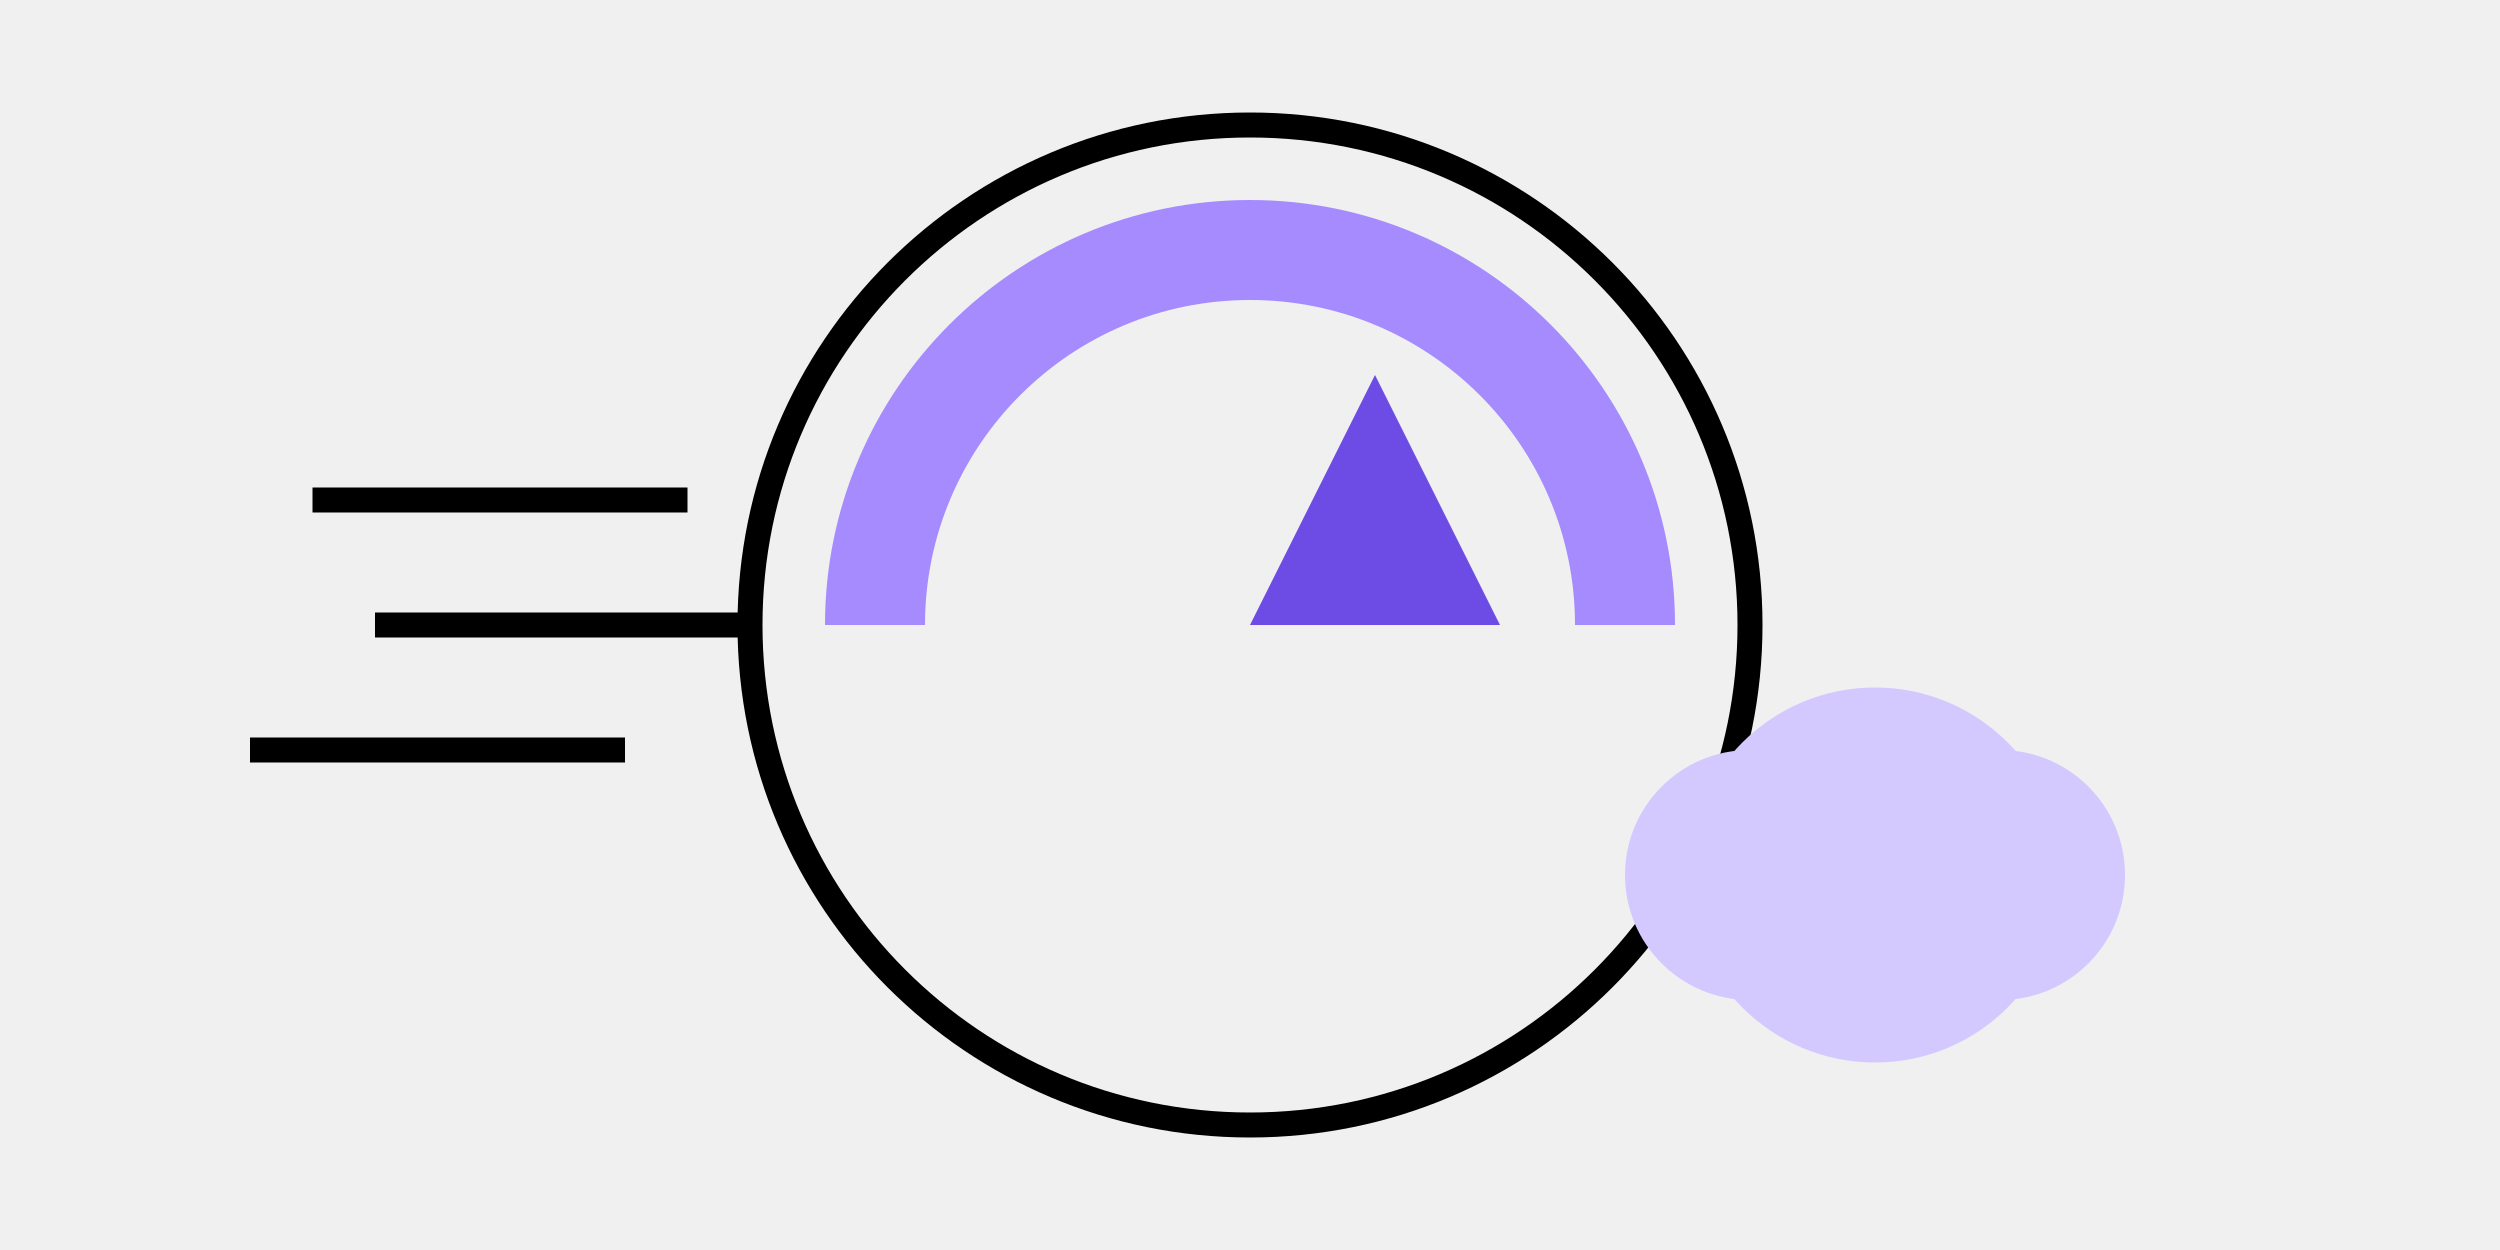
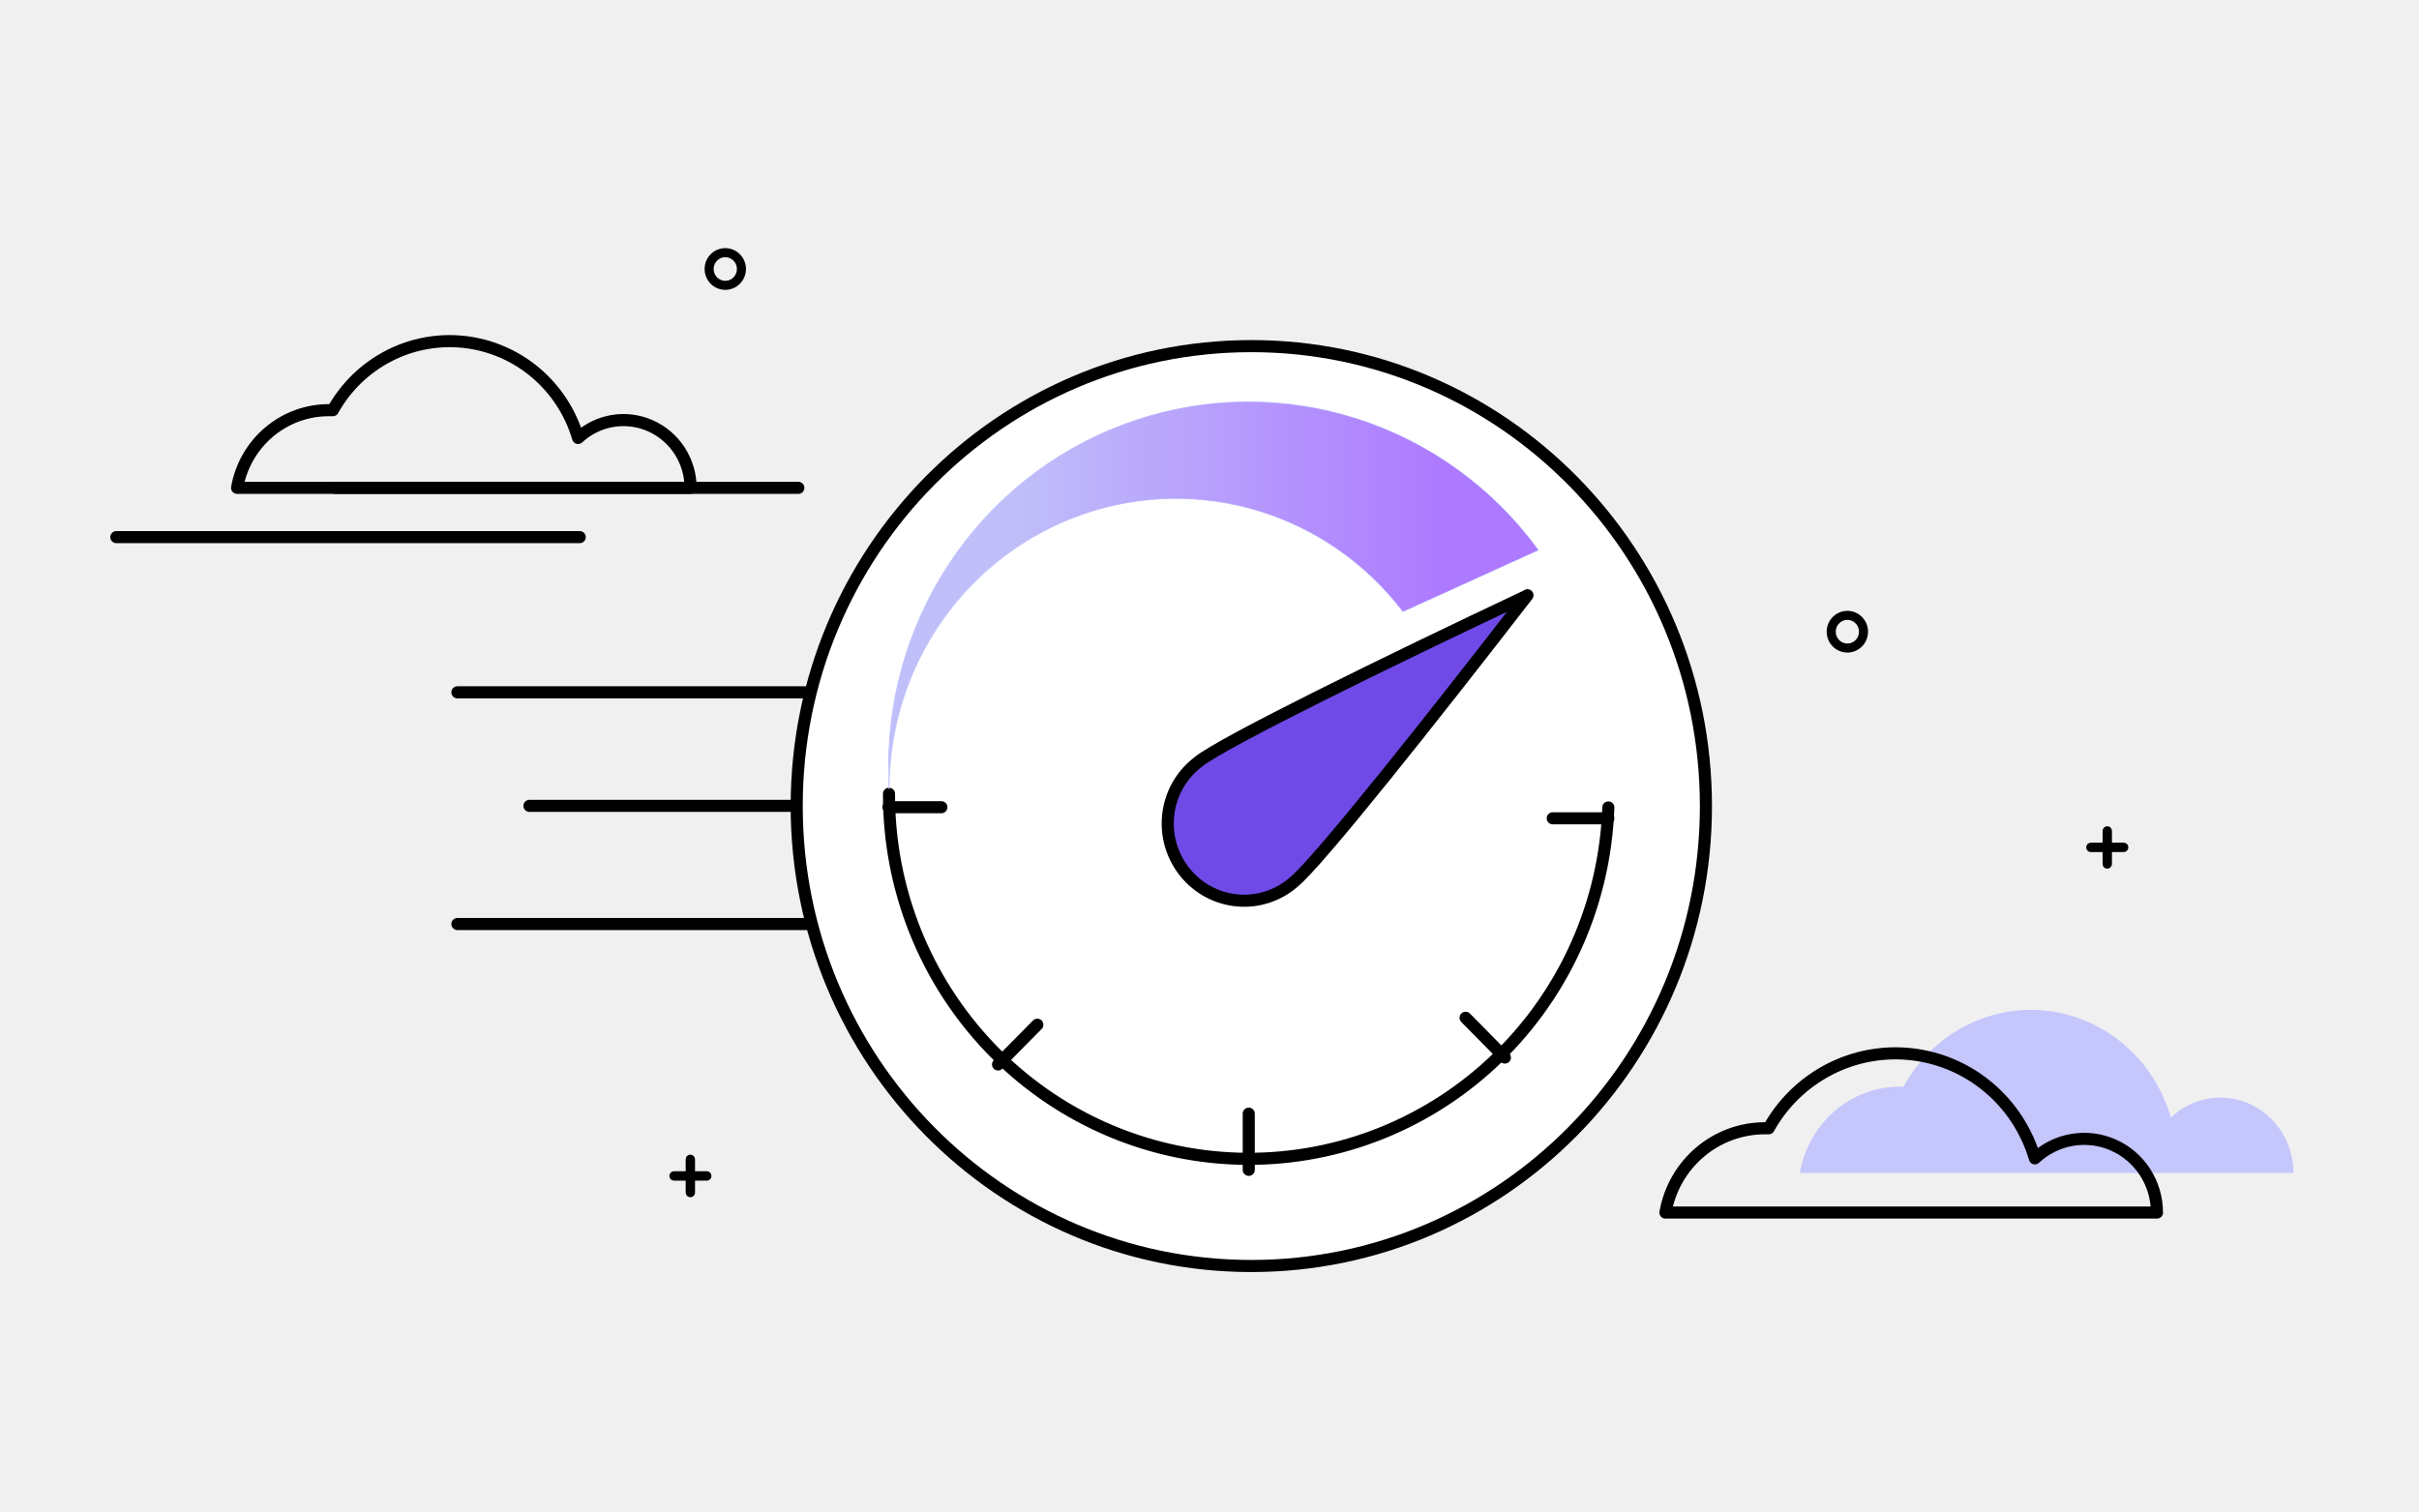
- <svg xmlns="http://www.w3.org/2000/svg" viewBox="0 0 200 100" width="200" height="100">
-   <circle cx="100" cy="50" r="40" stroke="#000" stroke-width="2" fill="none" />
-   <polygon points="100,50 110,30 120,50" fill="#6C4CE4" />
-   <path d="M 70,50 A 30,30 0 0 1 130,50" fill="none" stroke="#A68BFF" stroke-width="8" />
-   <line x1="30" y1="50" x2="60" y2="50" stroke="#000" stroke-width="2" />
-   <line x1="25" y1="40" x2="55" y2="40" stroke="#000" stroke-width="2" />
-   <line x1="20" y1="60" x2="50" y2="60" stroke="#000" stroke-width="2" />
-   <circle cx="140" cy="70" r="10" fill="#D3C9FF" />
-   <circle cx="150" cy="70" r="15" fill="#D3C9FF" />
-   <circle cx="160" cy="70" r="10" fill="#D3C9FF" />
+ <svg xmlns="http://www.w3.org/2000/svg" width="200" height="125" viewBox="0 0 200 125">
+   <path id="Path" fill="#c4c6fc" stroke="none" d="M 189.618 97.002 L 148.809 97.002 C 149.154 95.002 150.17 93.192 151.679 91.887 C 153.187 90.583 155.093 89.868 157.061 89.868 C 157.17 89.868 157.278 89.868 157.382 89.868 C 158.545 87.735 160.291 86.004 162.402 84.888 C 164.514 83.773 166.896 83.323 169.253 83.595 C 171.61 83.867 173.837 84.849 175.657 86.419 C 177.477 87.988 178.809 90.075 179.487 92.42 C 180.349 91.6 181.425 91.056 182.582 90.856 C 183.74 90.656 184.928 90.808 186.003 91.294 C 187.078 91.78 187.992 92.578 188.634 93.592 C 189.276 94.605 189.618 95.789 189.618 97 L 189.618 97.002 Z" />
+   <path id="path1" fill="none" stroke="#000000" stroke-linecap="round" stroke-linejoin="round" d="M 76.165 66.643 L 43.774 66.643" />
+   <path id="path2" fill="none" stroke="#000000" stroke-linecap="round" stroke-linejoin="round" d="M 70.207 76.416 L 37.816 76.416" />
+   <path id="path3" fill="none" stroke="#000000" stroke-linecap="round" stroke-linejoin="round" d="M 70.207 57.254 L 37.816 57.254" />
+   <path id="path4" fill="none" stroke="#000000" stroke-linecap="round" stroke-linejoin="round" d="M 178.338 100.276 L 137.696 100.276 C 138.038 98.323 139.05 96.554 140.552 95.28 C 142.054 94.005 143.952 93.307 145.913 93.306 L 146.231 93.306 C 147.39 91.225 149.128 89.535 151.23 88.447 C 153.331 87.358 155.703 86.919 158.049 87.185 C 160.395 87.45 162.613 88.407 164.425 89.938 C 166.237 91.469 167.564 93.506 168.241 95.794 C 169.101 94.992 170.172 94.461 171.325 94.266 C 172.478 94.07 173.662 94.219 174.733 94.694 C 175.804 95.169 176.714 95.949 177.354 96.939 C 177.993 97.93 178.333 99.087 178.332 100.27 L 178.338 100.276 Z" />
+   <path id="path5" fill="none" stroke="#000000" stroke-width="0.75" stroke-linecap="round" stroke-linejoin="round" d="M 152.738 53.591 C 153.475 53.591 154.073 52.987 154.073 52.241 C 154.073 51.496 153.475 50.891 152.738 50.891 C 152.001 50.891 151.404 51.496 151.404 52.241 C 151.404 52.987 152.001 53.591 152.738 53.591 Z" />
+   <path id="path6" fill="#000000" stroke="#000000" stroke-width="0.177" stroke-linecap="round" stroke-linejoin="round" d="M 174.224 71.749 C 174.184 71.749 174.145 71.741 174.109 71.726 C 174.073 71.71 174.04 71.688 174.013 71.659 C 173.985 71.631 173.964 71.597 173.949 71.561 C 173.935 71.524 173.928 71.484 173.928 71.444 L 173.928 68.715 C 173.928 68.636 173.959 68.56 174.015 68.504 C 174.07 68.448 174.145 68.416 174.224 68.416 C 174.263 68.416 174.302 68.423 174.338 68.438 C 174.375 68.452 174.408 68.474 174.436 68.502 C 174.464 68.53 174.486 68.563 174.502 68.6 C 174.517 68.636 174.525 68.675 174.525 68.715 L 174.525 71.456 C 174.522 71.535 174.489 71.609 174.432 71.664 C 174.376 71.718 174.301 71.749 174.224 71.749 L 174.224 71.749 Z" />
+   <path id="path7" fill="#000000" stroke="#000000" stroke-width="0.177" stroke-linecap="round" stroke-linejoin="round" d="M 175.879 70.079 C 175.879 70.159 175.848 70.235 175.792 70.291 C 175.737 70.347 175.662 70.378 175.584 70.378 L 172.875 70.378 C 172.836 70.379 172.797 70.372 172.76 70.357 C 172.724 70.342 172.69 70.321 172.662 70.293 C 172.634 70.265 172.612 70.232 172.597 70.195 C 172.582 70.159 172.574 70.119 172.574 70.079 C 172.574 69.999 172.606 69.921 172.662 69.864 C 172.719 69.807 172.795 69.775 172.875 69.775 L 175.584 69.775 C 175.623 69.775 175.662 69.783 175.698 69.798 C 175.734 69.814 175.767 69.836 175.794 69.864 C 175.822 69.893 175.844 69.926 175.858 69.963 C 175.873 70 175.88 70.04 175.879 70.079 Z" />
+   <path id="path8" fill="#ffffff" stroke="#000000" stroke-linecap="round" stroke-linejoin="round" d="M 141.044 66.66 C 141.044 87.672 124.21 104.696 103.457 104.696 C 82.703 104.696 65.87 87.672 65.87 66.66 C 65.87 45.647 82.703 28.624 103.457 28.624 C 124.21 28.624 141.044 45.647 141.044 66.66 Z" />
+   <path id="path9" fill="none" stroke="#000000" stroke-linecap="round" stroke-linejoin="round" d="M 132.975 66.775 L 132.941 67.499 C 132.487 75.323 129.035 82.659 123.319 87.948 C 117.602 93.237 110.072 96.061 102.329 95.819 C 94.587 95.577 87.243 92.289 81.859 86.654 C 76.476 81.018 73.477 73.48 73.502 65.643" />
+   <path id="path10" fill="none" stroke="#000000" stroke-linecap="round" stroke-linejoin="round" d="M 103.245 92.097 L 103.245 96.745" />
+   <path id="path11" fill="none" stroke="#000000" stroke-linecap="round" stroke-linejoin="round" d="M 128.379 67.672 L 132.973 67.672" />
+   <path id="path12" fill="none" stroke="#000000" stroke-linecap="round" stroke-linejoin="round" d="M 121.173 84.167 L 124.421 87.459" />
+   <path id="path13" fill="none" stroke="#000000" stroke-linecap="round" stroke-linejoin="round" d="M 85.766 84.742 L 82.517 88.029" />
+   <path id="path14" fill="none" stroke="#000000" stroke-width="0.75" stroke-linecap="round" stroke-linejoin="round" d="M 59.966 23.596 C 60.703 23.596 61.3 22.991 61.3 22.246 C 61.3 21.5 60.703 20.896 59.966 20.896 C 59.229 20.896 58.631 21.5 58.631 22.246 C 58.631 22.991 59.229 23.596 59.966 23.596 Z" />
+   <path id="path15" fill="none" stroke="#000000" stroke-linecap="round" stroke-linejoin="round" d="M 9.618 44.418 L 47.932 44.418" />
+   <path id="path16" fill="none" stroke="#000000" stroke-linecap="round" stroke-linejoin="round" d="M 57.081 40.345 L 19.601 40.345 C 19.919 38.536 20.858 36.9 22.252 35.725 C 23.647 34.549 25.407 33.91 27.222 33.921 L 27.517 33.921 C 28.586 32.003 30.188 30.446 32.124 29.443 C 34.061 28.44 36.246 28.036 38.408 28.281 C 40.57 28.526 42.613 29.41 44.283 30.821 C 45.952 32.233 47.174 34.11 47.796 36.219 C 48.589 35.482 49.576 34.994 50.638 34.816 C 51.7 34.637 52.791 34.774 53.777 35.212 C 54.763 35.649 55.602 36.367 56.192 37.279 C 56.781 38.19 57.096 39.255 57.098 40.345 L 57.081 40.345 Z" />
+   <path id="path17" fill="none" stroke="#000000" stroke-linecap="round" stroke-linejoin="round" d="M 27.691 40.345 L 66.005 40.345" />
+   <path id="path18" fill="#000000" stroke="#000000" stroke-width="0.177" stroke-linecap="round" stroke-linejoin="round" d="M 57.081 98.922 C 57.041 98.922 57.002 98.914 56.966 98.899 C 56.929 98.884 56.896 98.861 56.868 98.833 C 56.84 98.805 56.818 98.771 56.803 98.734 C 56.788 98.697 56.78 98.658 56.78 98.618 L 56.78 95.877 C 56.78 95.837 56.788 95.798 56.803 95.761 C 56.818 95.725 56.84 95.691 56.868 95.664 C 56.896 95.636 56.93 95.614 56.966 95.599 C 57.002 95.585 57.041 95.577 57.081 95.578 C 57.119 95.578 57.158 95.586 57.194 95.601 C 57.23 95.616 57.262 95.638 57.29 95.666 C 57.317 95.693 57.339 95.726 57.354 95.763 C 57.368 95.799 57.376 95.838 57.376 95.877 L 57.376 98.612 C 57.378 98.652 57.371 98.692 57.357 98.73 C 57.343 98.767 57.321 98.802 57.294 98.831 C 57.266 98.86 57.233 98.883 57.196 98.898 C 57.16 98.914 57.12 98.922 57.081 98.922 L 57.081 98.922 Z" />
+   <path id="path19" fill="#000000" stroke="#000000" stroke-width="0.177" stroke-linecap="round" stroke-linejoin="round" d="M 58.733 97.25 C 58.733 97.29 58.726 97.329 58.71 97.366 C 58.695 97.403 58.673 97.436 58.645 97.464 C 58.617 97.491 58.584 97.513 58.547 97.528 C 58.511 97.543 58.472 97.55 58.432 97.549 L 55.724 97.549 C 55.645 97.549 55.57 97.518 55.515 97.462 C 55.459 97.406 55.428 97.329 55.428 97.25 C 55.428 97.211 55.435 97.171 55.449 97.134 C 55.464 97.097 55.485 97.064 55.513 97.035 C 55.54 97.007 55.573 96.984 55.609 96.969 C 55.646 96.954 55.684 96.946 55.724 96.946 L 58.455 96.946 C 58.531 96.951 58.602 96.986 58.653 97.043 C 58.705 97.099 58.734 97.173 58.733 97.25 L 58.733 97.25 Z" />
+   <g id="Group">
+     <path id="path20" fill="#c3c5ff" stroke="none" d="M 73.502 65.207 C 73.501 60.198 75.049 55.314 77.931 51.24 C 80.812 47.167 84.882 44.108 89.568 42.494 C 94.255 40.879 99.323 40.789 104.063 42.237 C 108.802 43.685 112.975 46.598 115.995 50.567 L 127.171 45.488 C 123.454 40.384 118.24 36.598 112.271 34.67 C 106.303 32.741 99.885 32.769 93.933 34.75 C 87.981 36.73 82.799 40.561 79.126 45.697 C 75.453 50.833 73.477 57.011 73.479 63.351" />
+     <path id="path21" fill="none" stroke="#c2c6ff" stroke-width="0.089" stroke-linecap="round" stroke-linejoin="round" d="M 73.502 65.207 C 73.501 60.198 75.049 55.314 77.931 51.24 C 80.812 47.167 84.882 44.108 89.568 42.494 C 94.255 40.879 99.323 40.789 104.063 42.237 C 108.802 43.685 112.975 46.598 115.995 50.567 L 127.171 45.488 C 123.454 40.384 118.24 36.598 112.271 34.67 C 106.303 32.741 99.885 32.769 93.933 34.75 C 87.981 36.73 82.799 40.561 79.126 45.697 C 75.453 50.833 73.477 57.011 73.479 63.351" />
+   </g>
+   <linearGradient id="linearGradient1" x1="119.678" y1="49.225" x2="83.557" y2="49.225" gradientUnits="userSpaceOnUse">
+     <stop offset="1e-05" stop-color="#ad79ff" stop-opacity="1" />
+     <stop offset="1" stop-color="#c0bff9" stop-opacity="1" />
+   </linearGradient>
+   <path id="path22" fill="url(#linearGradient1)" stroke="none" d="M 73.502 65.207 C 73.501 60.198 75.049 55.314 77.931 51.24 C 80.812 47.167 84.882 44.108 89.568 42.494 C 94.255 40.879 99.323 40.79 104.063 42.237 C 108.802 43.685 112.975 46.598 115.995 50.567 L 127.171 45.488 C 123.454 40.384 118.24 36.598 112.271 34.67 C 106.303 32.742 99.885 32.77 93.933 34.75 C 87.981 36.73 82.799 40.561 79.126 45.697 C 75.453 50.833 73.477 57.012 73.479 63.351" />
+   <path id="path23" fill="#6f4ae7" stroke="#000000" stroke-linecap="round" stroke-linejoin="round" d="M 126.289 49.225 C 118.394 59.445 108.971 71.331 106.949 72.961 C 106.313 73.513 105.573 73.93 104.774 74.188 C 103.974 74.446 103.132 74.54 102.295 74.463 C 101.458 74.386 100.644 74.141 99.901 73.741 C 99.159 73.342 98.502 72.797 97.97 72.137 C 97.438 71.478 97.041 70.718 96.803 69.903 C 96.566 69.087 96.492 68.232 96.586 67.389 C 96.68 66.545 96.94 65.73 97.351 64.99 C 97.762 64.251 98.315 63.603 98.978 63.084 L 99.085 62.997 C 101.107 61.367 114.669 54.725 126.278 49.246 L 126.289 49.225 Z" />
+   <path id="path24" fill="none" stroke="#000000" stroke-linecap="round" stroke-linejoin="round" d="M 73.459 66.754 L 77.831 66.754" />
</svg>
